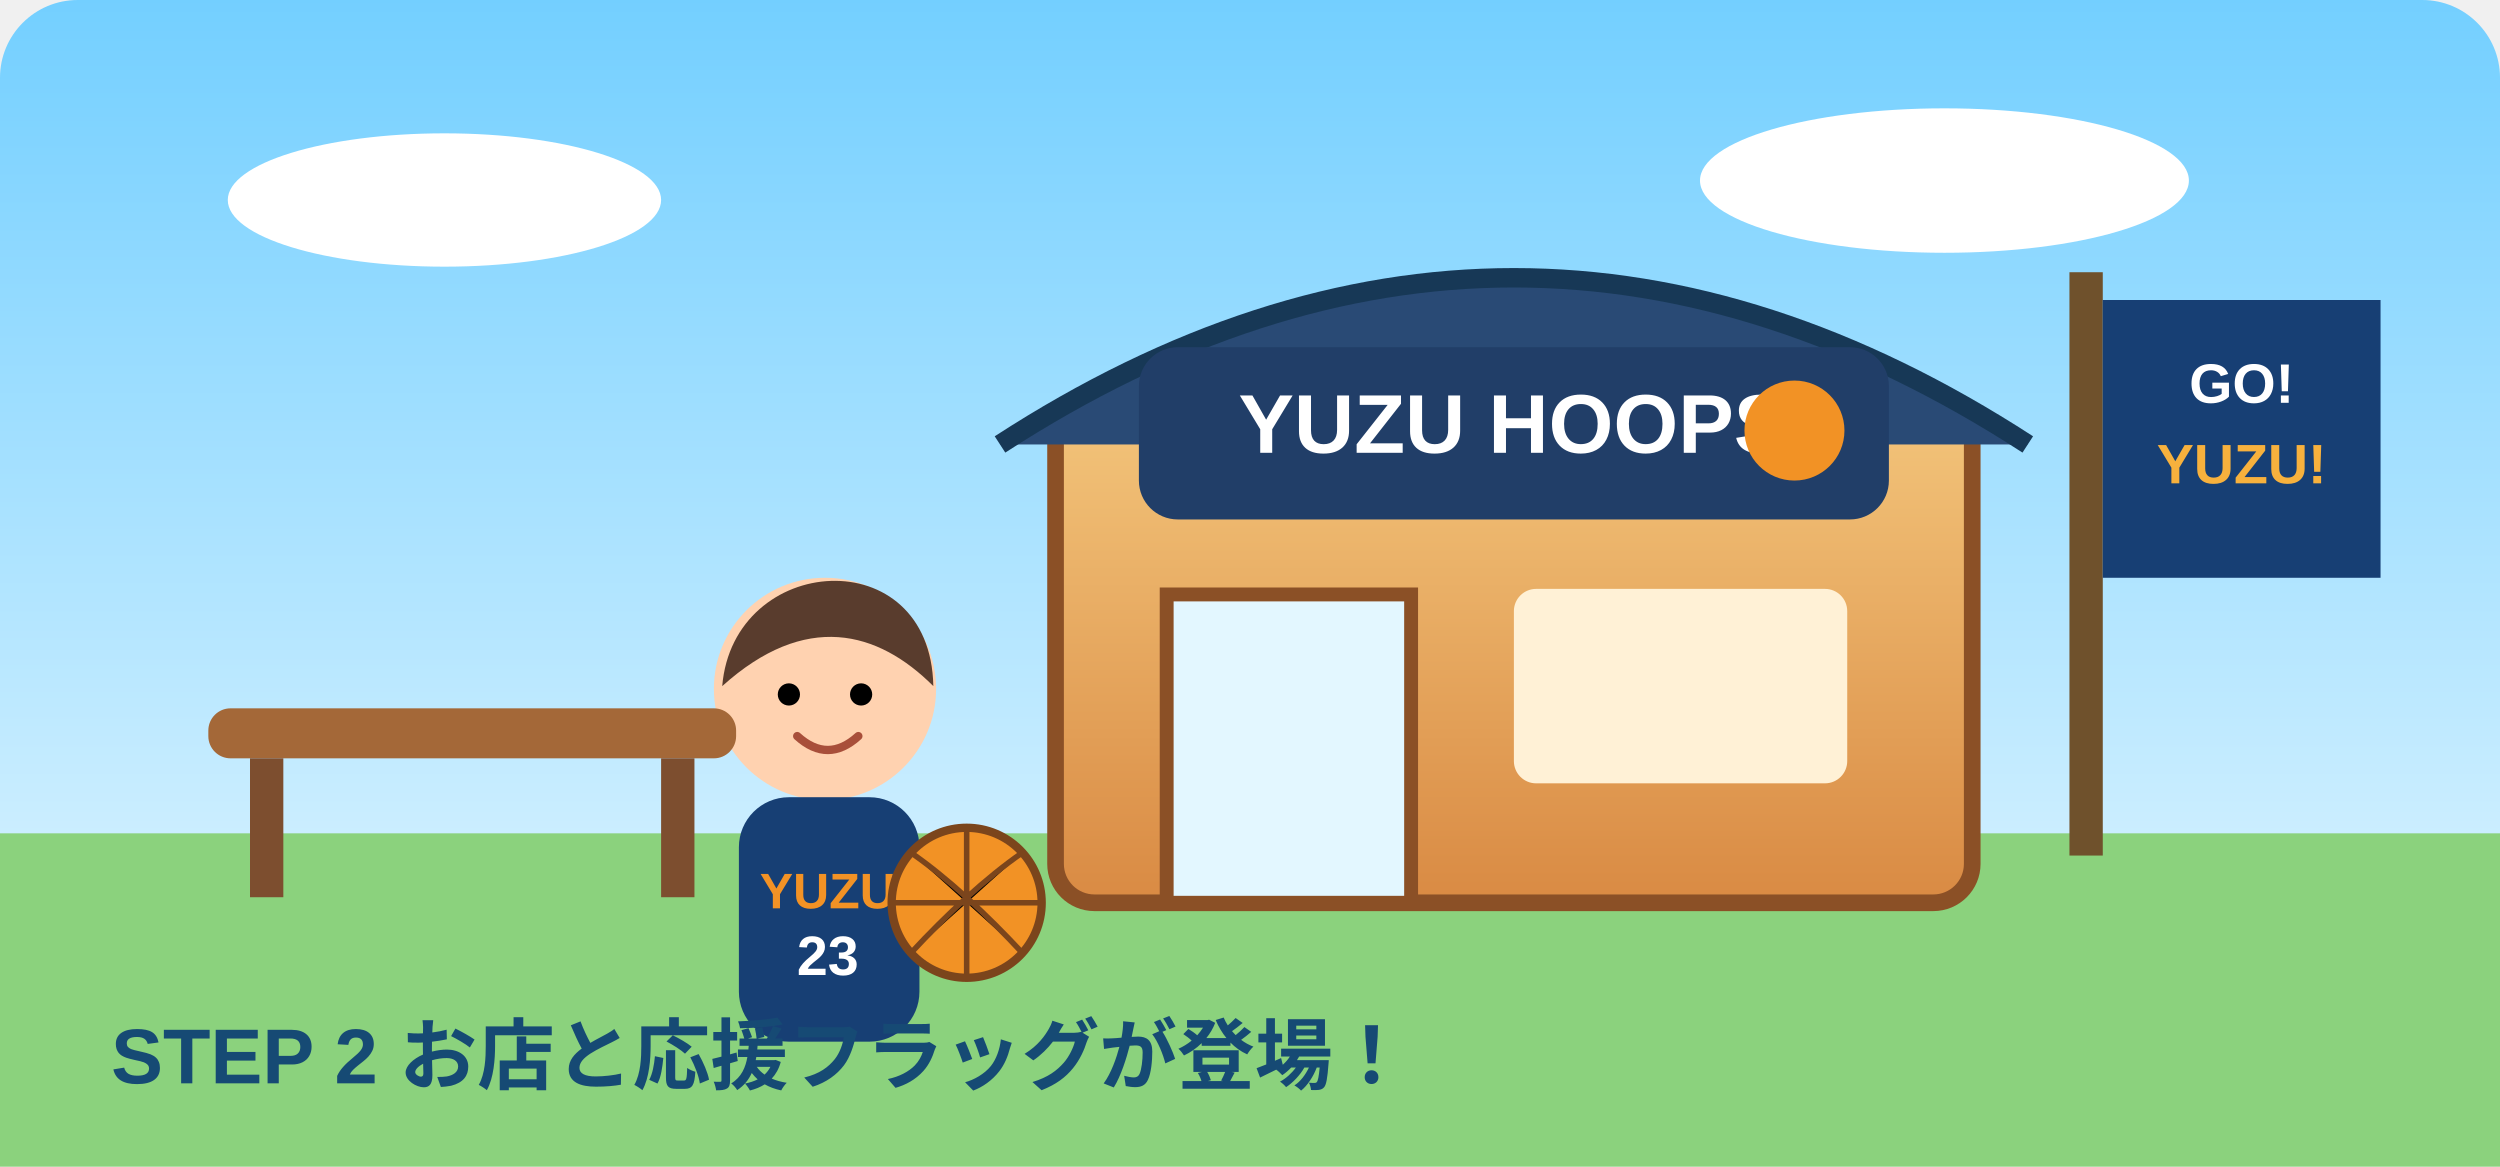
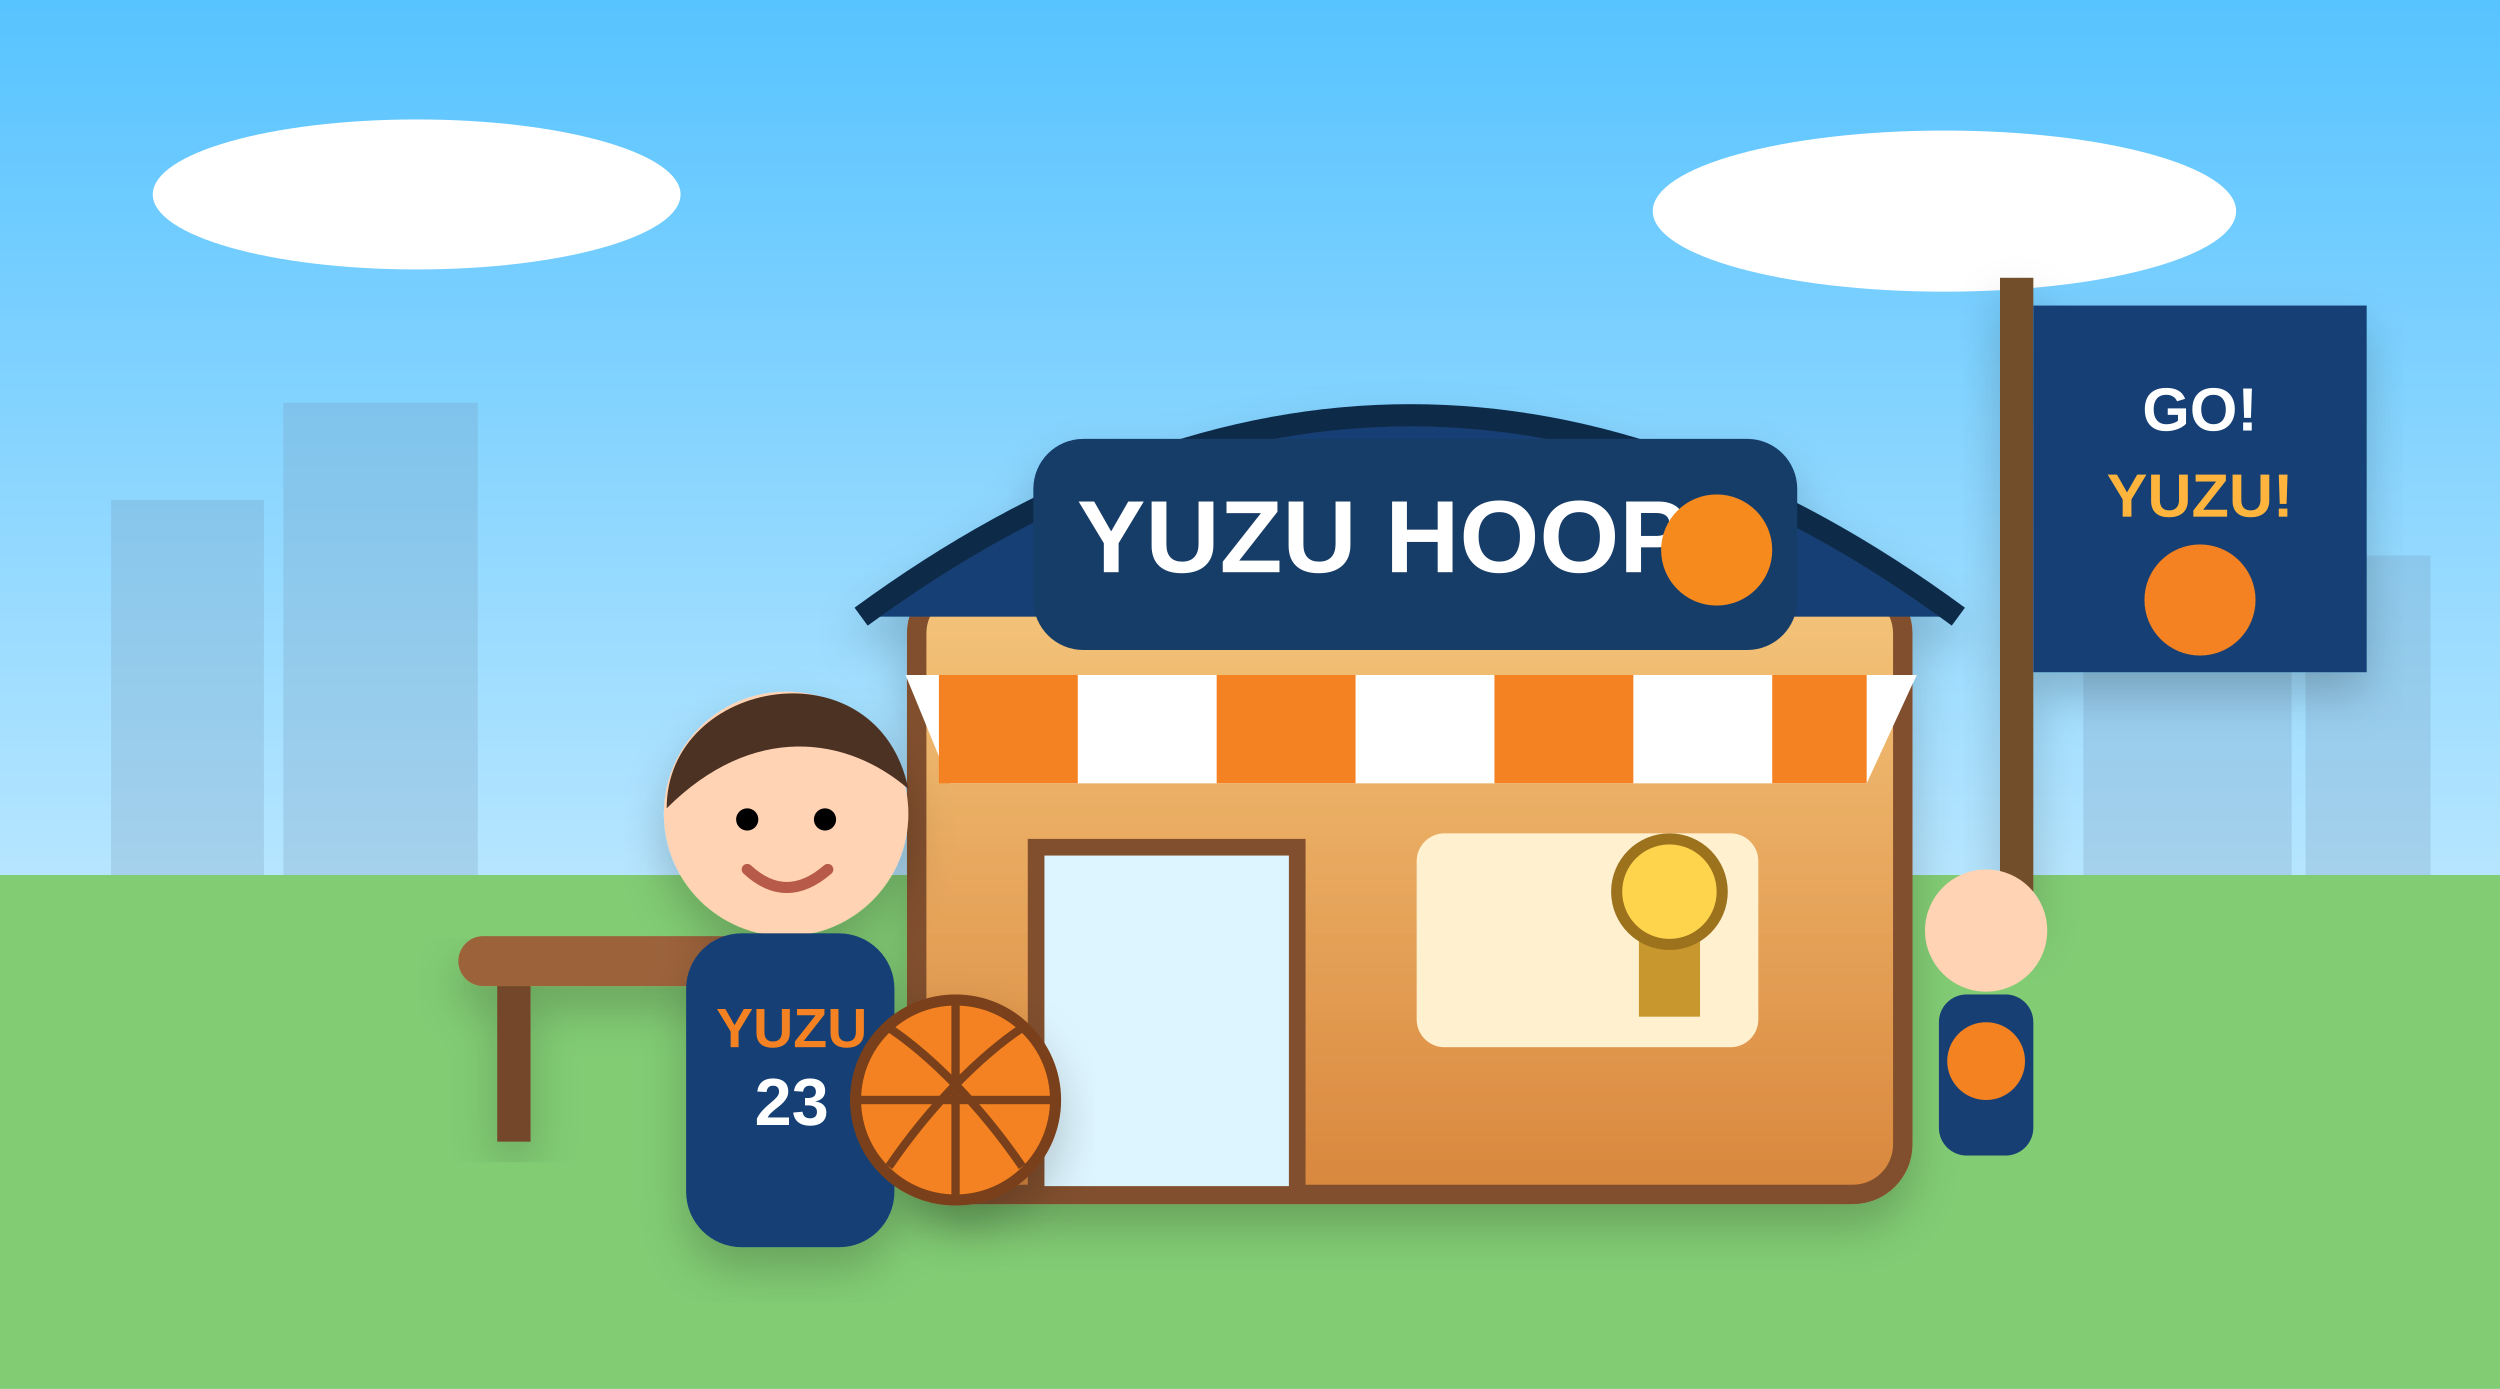
- <svg xmlns="http://www.w3.org/2000/svg" viewBox="0 0 900 420">
+ <svg xmlns="http://www.w3.org/2000/svg" viewBox="0 0 900 500">
  <defs>
-     <linearGradient id="sky" x2="0" y2="1">
-       <stop stop-color="#73cfff" />
+     <linearGradient id="sky" x1="0" y1="0" x2="0" y2="1">
+       <stop stop-color="#57c3ff" />
      <stop offset="1" stop-color="#eefaff" />
    </linearGradient>
-     <linearGradient id="shop" x2="0" y2="1">
-       <stop stop-color="#f3c57b" />
-       <stop offset="1" stop-color="#d98a43" />
+     <linearGradient id="shop" x1="0" y1="0" x2="0" y2="1">
+       <stop stop-color="#f4c57b" />
+       <stop offset="1" stop-color="#d9873d" />
    </linearGradient>
+     <filter id="shadow">
+       <feDropShadow dx="0" dy="8" stdDeviation="8" flood-opacity=".2" />
+     </filter>
  </defs>
-   <rect width="900" height="420" rx="28" fill="url(#sky)" />
-   <rect y="300" width="900" height="120" fill="#8bd27d" />
+   <rect width="900" height="500" fill="url(#sky)" />
  <g fill="#fff">
-     <ellipse cx="160" cy="72" rx="78" ry="24" />
-     <ellipse cx="700" cy="65" rx="88" ry="26" />
+     <ellipse cx="150" cy="70" rx="95" ry="27" />
+     <ellipse cx="700" cy="76" rx="105" ry="29" />
  </g>
-   <rect x="380" y="145" width="330" height="180" rx="14" fill="url(#shop)" stroke="#8b5026" stroke-width="6" />
-   <path d="M360 160q185-120 370 0" fill="#294a75" stroke="#173856" stroke-width="7" />
-   <rect x="410" y="125" width="270" height="62" rx="14" fill="#213e68" />
-   <text x="545" y="163" text-anchor="middle" font-family="Arial" font-size="30" font-weight="800" fill="#fff">YUZU HOOPS</text>
-   <circle cx="646" cy="155" r="18" fill="#f29225" />
-   <rect x="420" y="214" width="88" height="111" fill="#e3f7ff" stroke="#8b5026" stroke-width="5" />
-   <rect x="545" y="212" width="120" height="70" rx="8" fill="#fff1d6" />
-   <rect x="745" y="98" width="12" height="210" fill="#6f512c" />
-   <path d="M757 108h100v100H757z" fill="#173f74" />
-   <text x="807" y="145" text-anchor="middle" font-family="Arial" font-size="20" font-weight="800" fill="#fff">GO!</text>
-   <text x="807" y="174" text-anchor="middle" font-family="Arial" font-size="20" font-weight="800" fill="#f7b13d">YUZU!</text>
-   <g transform="translate(230 195)">
-     <circle cx="67" cy="53" r="40" fill="#ffd2b0" />
-     <path d="M30 52c4-48 75-53 76 0-20-20-46-27-76 0" fill="#593c2d" />
-     <rect x="36" y="92" width="65" height="88" rx="18" fill="#173f74" />
-     <text x="68" y="132" text-anchor="middle" font-family="Arial" font-size="18" font-weight="800" fill="#f29225">YUZU</text>
-     <text x="68" y="156" text-anchor="middle" font-family="Arial" font-size="20" font-weight="800" fill="#fff">23</text>
-     <circle cx="118" cy="130" r="27" fill="#f29225" stroke="#7b451c" stroke-width="3" />
-     <path d="M91 130h54M118 103v54M98 112c13 9 27 22 40 36M138 112c-13 9-27 22-40 36" stroke="#7b451c" stroke-width="2" />
-     <circle cx="54" cy="55" r="4" />
-     <circle cx="80" cy="55" r="4" />
-     <path d="M57 70q11 10 22 0" fill="none" stroke="#a84f3a" stroke-width="3" stroke-linecap="round" />
+   <g opacity=".26" fill="#7297b4">
+     <rect x="40" y="180" width="55" height="145" />
+     <rect x="102" y="145" width="70" height="180" />
+     <rect x="750" y="160" width="75" height="165" />
+     <rect x="830" y="200" width="45" height="125" />
  </g>
-   <g transform="translate(75 255)">
-     <rect width="190" height="18" rx="8" fill="#a46838" />
-     <rect x="15" y="18" width="12" height="50" fill="#7d4e2f" />
-     <rect x="163" y="18" width="12" height="50" fill="#7d4e2f" />
+   <rect y="315" width="900" height="185" fill="#82cc74" />
+   <g transform="translate(330 110)" filter="url(#shadow)">
+     <rect x="0" y="100" width="355" height="220" rx="18" fill="url(#shop)" stroke="#81502d" stroke-width="7" />
+     <path d="M-20 112q198-145 395 0" fill="#173f74" stroke="#102b4a" stroke-width="8" />
+     <rect x="42" y="48" width="275" height="76" rx="18" fill="#183d68" />
+     <text x="180" y="96" text-anchor="middle" font-family="Arial" font-size="37" font-weight="900" fill="#fff">YUZU HOOPS</text>
+     <circle cx="288" cy="88" r="20" fill="#f68a1f" />
+     <rect x="43" y="195" width="94" height="125" fill="#ddf5ff" stroke="#81502d" stroke-width="6" />
+     <rect x="180" y="190" width="123" height="77" rx="10" fill="#fff0cf" />
+     <path d="M-4 133h364l-18 39H12z" fill="#fff" />
+     <g fill="#f58220">
+       <rect x="8" y="133" width="50" height="39" />
+       <rect x="108" y="133" width="50" height="39" />
+       <rect x="208" y="133" width="50" height="39" />
+       <rect x="308" y="133" width="34" height="39" />
+     </g>
+     <rect x="260" y="221" width="22" height="35" fill="#c8972e" />
+     <circle cx="271" cy="211" r="19" fill="#ffd44e" stroke="#9c721c" stroke-width="4" />
  </g>
-   <text x="40" y="390" font-family="Arial" font-size="28" font-weight="800" fill="#164a74">STEP 2  お店と応援フラッグが登場！</text>
+   <g transform="translate(720 100)" filter="url(#shadow)">
+     <rect width="12" height="230" fill="#72502c" />
+     <path d="M12 10h120v132H12z" fill="#123f74" />
+     <text x="72" y="55" text-anchor="middle" font-family="Arial" font-size="22" font-weight="900" fill="#fff">GO!</text>
+     <text x="72" y="86" text-anchor="middle" font-family="Arial" font-size="22" font-weight="900" fill="#ffb53c">YUZU!</text>
+     <circle cx="72" cy="116" r="20" fill="#f58220" />
+   </g>
+   <g transform="translate(165 272)" filter="url(#shadow)">
+     <rect x="0" y="65" width="145" height="18" rx="9" fill="#9c633a" />
+     <rect x="14" y="83" width="12" height="56" fill="#75472c" />
+     <rect x="118" y="83" width="12" height="56" fill="#75472c" />
+   </g>
+   <g transform="translate(205 245)" filter="url(#shadow)">
+     <circle cx="78" cy="48" r="44" fill="#ffd3b3" />
+     <path d="M35 46c0-47 76-60 87-7-22-19-56-24-87 7" fill="#4b3024" />
+     <circle cx="64" cy="50" r="4" />
+     <circle cx="92" cy="50" r="4" />
+     <path d="M64 68q14 13 29 0" fill="none" stroke="#b75a49" stroke-width="4" stroke-linecap="round" />
+     <rect x="42" y="91" width="75" height="113" rx="20" fill="#123f74" />
+     <text x="80" y="132" text-anchor="middle" font-family="Arial" font-size="20" font-weight="900" fill="#f58220">YUZU</text>
+     <text x="80" y="160" text-anchor="middle" font-family="Arial" font-size="24" font-weight="900" fill="#fff">23</text>
+     <circle cx="139" cy="151" r="36" fill="#f58220" stroke="#7a401b" stroke-width="4" />
+     <path d="M103 151h72M139 115v72M115 125c15 10 33 28 48 50M163 125c-15 10-33 28-48 50" stroke="#7a401b" stroke-width="3" fill="none" />
+   </g>
+   <g transform="translate(690 310)">
+     <circle cx="25" cy="25" r="22" fill="#ffd3b3" />
+     <rect x="8" y="48" width="34" height="58" rx="10" fill="#173f74" />
+     <circle cx="25" cy="72" r="14" fill="#f58220" />
+   </g>
</svg>
